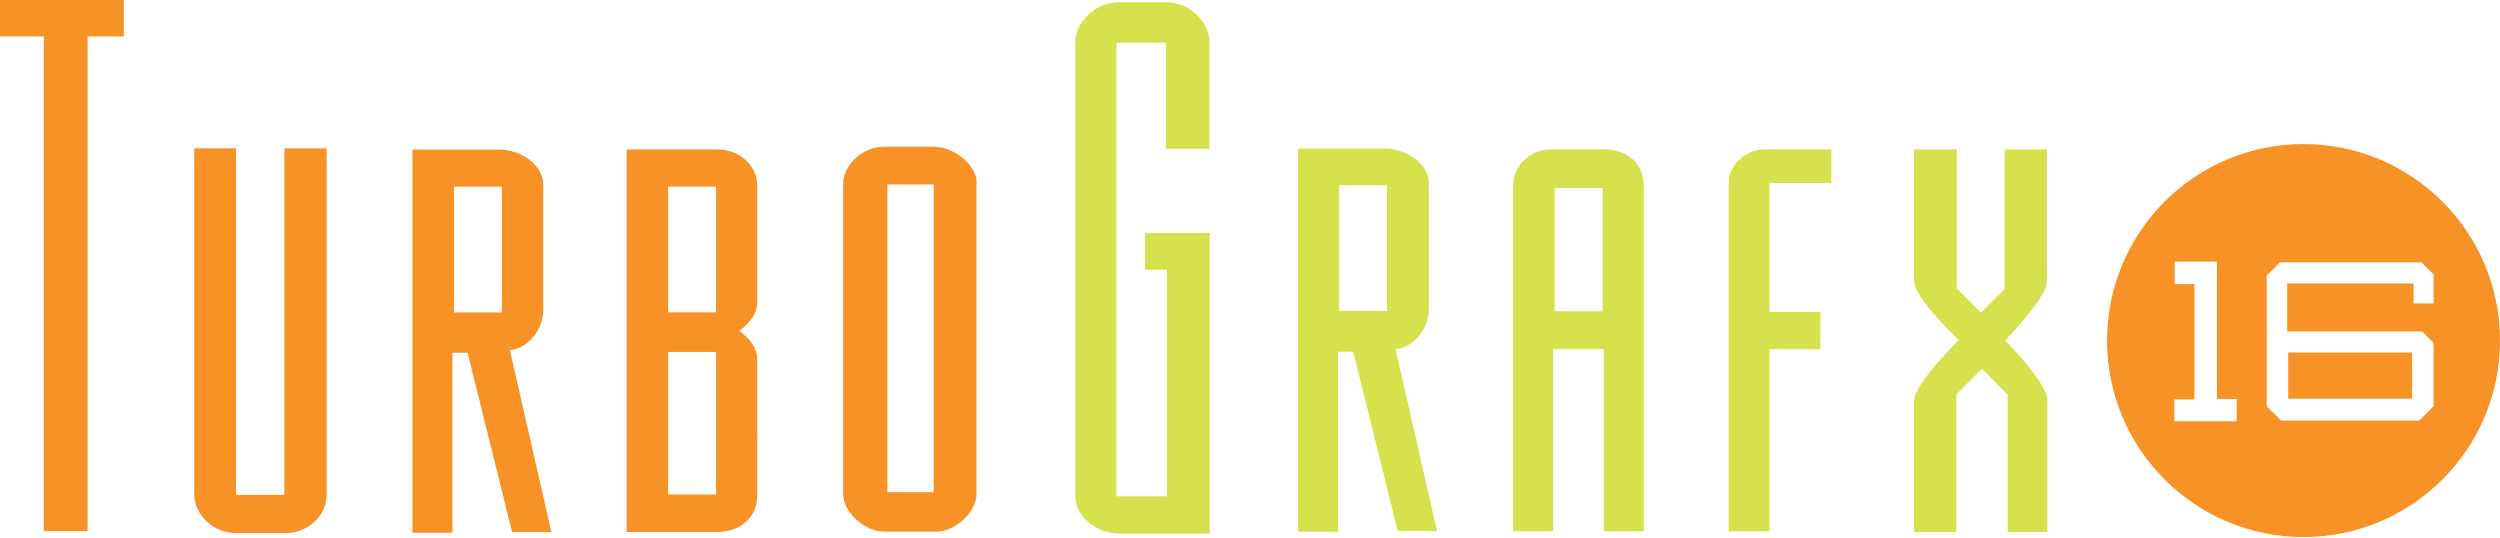
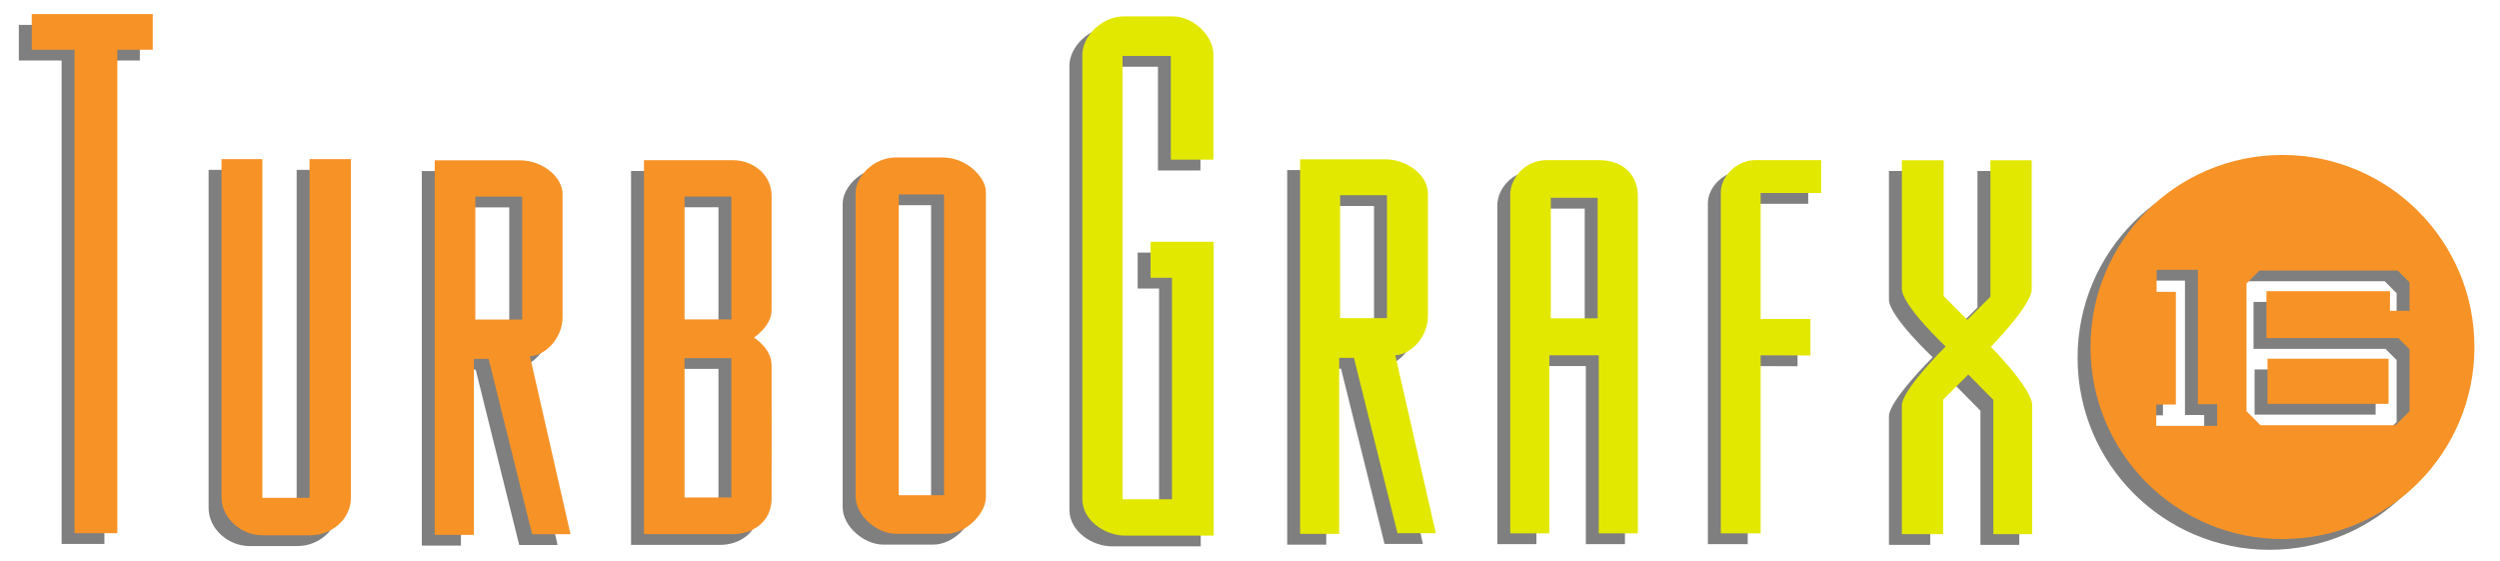
- <svg xmlns="http://www.w3.org/2000/svg" width="566.926" height="121.783" xml:space="preserve">
-   <path fill="#F79226" d="M0 0h28.081v8.264h-8.219v112.161H9.929V8.264H0zM53.519 112.216H64.48V33.634h9.587v78.582c0 5.085-4.622 8.688-9.36 8.688H53.519c-5.007 0-9.474-4.075-9.474-8.791V33.634h9.474v78.582z" />
-   <path fill="#D5E14D" d="M259.674 52.827h14.642v68.155h-20.632c-4.412 0-9.846-3.377-9.846-8.5V9.457c0-4.328 4.535-8.937 9.629-8.937h11.259c4.994 0 9.525 4.567 9.525 8.836v24.407h-9.868V9.696H253.17v102.862h11.472v-51.39h-4.968v-8.341zM401.255 79.154v41.31h-9.244V41.345c0-3.574 3.552-7.468 8.047-7.468h15.24v7.626h-14.043v29.232h11.56v8.458l-11.56-.039zM434.045 33.899h9.703v31.512l5.479 5.509 5.363-5.356V33.899h9.586v29.982c0 3.661-9.47 13.306-9.47 13.306s9.586 9.639 9.586 13.546v29.905h-9.017V89.504l-5.822-5.887-5.821 5.81v31.212h-9.587V90.805c0-3.668 10.155-13.694 10.155-13.694s-10.155-9.538-10.155-13.381V33.899z" />
-   <path fill="#F79226" d="M115.616 79.349c3.253 0 7.578-3.888 7.578-9.092V41.82c0-4.092-4.667-7.902-9.975-7.902H93.528v86.894h9.076V79.988h3.425l10.101 40.67h8.904l-9.418-41.309zm-1.796-8.497h-10.874V42.337h10.874v28.515z" />
-   <path fill="#D5E14D" d="M316.457 79.122c3.254 0 7.581-3.895 7.581-9.095V41.59c0-4.091-4.67-7.905-9.975-7.905h-19.69v86.9h9.069v-40.83h3.428l10.104 40.669h8.901l-9.418-41.302zm-1.928-8.594h-10.867V42.014h10.867v28.514z" />
-   <path fill="#F79226" d="M171.712 81.398c-.042-3.894-4.107-6.358-4.107-6.358s4.107-2.658 4.107-6.353V42.16c0-5.007-4.408-8.264-8.901-8.264h-20.719v86.743h20.719c4.195 0 8.901-2.62 8.901-8.261 0 0 .046-27.091 0-30.98zm-9.331 30.741H151.51V79.808h10.871v32.331zm0-41.307H151.51V42.318h10.871v28.514zM211.392 33.255H200.605c-5.437 0-9.396 4.648-9.396 8.183v70.447c0 4.554 5.072 8.682 9.354 8.682h11.728c4.58 0 9.16-4.729 9.16-8.5V41.199c0-3.176-4.325-7.944-10.059-7.944zm.342 78.359h-10.502V41.836h10.502v69.778z" />
-   <path fill="#D5E14D" d="M363.691 33.876h-11.979c-5.396 0-8.564 4.447-8.564 7.944v78.644h9.075v-41.31h11.469v41.31h9.076V42.295c-.001-5.188-3.591-8.419-9.077-8.419zm-.259 36.7h-10.867v-27.96h10.867v27.96z" />
+ <svg xmlns="http://www.w3.org/2000/svg" width="580px" height="130px" enable-background="new -7.371 -3.275 580 130" version="1.1" viewBox="-7.371 -3.275 580 130" xml:space="preserve">
+   <g opacity=".5">
+     <polygon points="-3 2.5 25.081 2.5 25.081 10.765 16.862 10.765 16.862 122.92 6.929 122.92 6.929 10.765 -3 10.765" />
+     <path d="m50.519 114.72h10.961v-78.582h9.587v78.582c0 5.085-4.622 8.688-9.36 8.688h-11.188c-5.007 0-9.474-4.075-9.474-8.791v-78.479h9.474v78.582z" />
+     <path d="m256.67 55.327h14.642v68.154h-20.632c-4.412 0-9.846-3.377-9.846-8.5v-103.02c0-4.328 4.535-8.937 9.629-8.937h11.259c4.994 0 9.525 4.566 9.525 8.836v24.406h-9.868v-24.066h-11.213v102.86h11.472v-51.39h-4.968v-8.34z" />
+     <path d="m398.26 81.654v41.31h-9.244v-79.119c0-3.574 3.552-7.468 8.047-7.468h15.24v7.626h-14.043v29.232h11.56v8.457l-11.56-0.038z" />
+     <path d="m431.04 36.399h9.703v31.512l5.479 5.509 5.363-5.356v-31.665h9.586v29.981c0 3.661-9.47 13.306-9.47 13.306s9.586 9.64 9.586 13.547v29.904h-9.017v-31.133l-5.822-5.887-5.821 5.81v31.213h-9.587v-29.834c0-3.669 10.155-13.695 10.155-13.695s-10.155-9.537-10.155-13.381v-29.831z" />
+     <path d="m112.62 81.849c3.253 0 7.578-3.888 7.578-9.092v-28.438c0-4.092-4.667-7.901-9.975-7.901h-19.691v86.894h9.076v-40.824h3.425l10.101 40.67h8.904l-9.418-41.309zm-1.796-8.496h-10.874v-28.516h10.874v28.516z" />
+     <path d="m313.46 81.622c3.254 0 7.581-3.895 7.581-9.096v-28.436c0-4.091-4.67-7.905-9.976-7.905h-19.689v86.9h9.068v-40.83h3.429l10.104 40.669h8.901l-9.418-41.302zm-1.928-8.594h-10.867v-28.513h10.867v28.513z" />
+     <path d="m168.71 83.897c-0.042-3.894-4.107-6.357-4.107-6.357s4.107-2.658 4.107-6.354v-26.526c0-5.007-4.408-8.265-8.901-8.265h-20.719v86.744h20.719c4.195 0 8.901-2.621 8.901-8.262 0 1e-3 0.046-27.09 0-30.98zm-9.331 30.743h-10.871v-32.332h10.871v32.332zm0-41.308h-10.871v-28.515h10.871v28.515z" />
+     <path d="m208.39 35.755h-10.787c-5.437 0-9.396 4.648-9.396 8.184v70.446c0 4.554 5.072 8.683 9.354 8.683h11.728c4.58 0 9.16-4.729 9.16-8.5v-70.869c0-3.177-4.325-7.944-10.059-7.944zm0.342 78.359h-10.502v-69.778h10.502v69.778z" />
+     <path d="m360.69 36.376h-11.979c-5.396 0-8.563 4.447-8.563 7.943v78.645h9.074v-41.31h11.47v41.31h9.075v-78.169c-1e-3 -5.189-3.591-8.419-9.077-8.419zm-0.259 36.7h-10.867v-27.96h10.867v27.96z" />
+     <rect x="515.9" y="82.442" width="28.094" height="10.479" />
+     <path d="m519.37 35.173c-24.607 0-44.551 19.946-44.551 44.553s19.942 44.558 44.551 44.558c24.606 0 44.557-19.949 44.557-44.558-1e-3 -24.606-19.95-44.553-44.557-44.553zm-15.163 62.86h-14.128v-4.949h4.554v-26.146h-4.47v-5.113h9.58v31.175h4.464v5.033zm44.66-26.709h-4.541v-4.548h-28.67v10.88h30.617l2.594 2.601v14.374l-3.247 3.247h-31.341l-3.248-3.247v-29.64l3.008-3.006h32.072l2.756 2.76v6.579z" />
+   </g>
+   <polygon points="0 0 28.081 0 28.081 8.264 19.862 8.264 19.862 120.42 9.929 120.42 9.929 8.264 0 8.264" fill="#F79226" />
+   <path d="m53.519 112.22h10.961v-78.582h9.587v78.582c0 5.085-4.622 8.688-9.36 8.688h-11.188c-5.007 0-9.474-4.075-9.474-8.791v-78.479h9.474v78.582z" fill="#F79226" />
+   <path d="m259.67 52.827h14.642v68.154h-20.632c-4.412 0-9.846-3.377-9.846-8.5v-103.02c0-4.328 4.535-8.937 9.629-8.937h11.259c4.994 0 9.525 4.567 9.525 8.836v24.407h-9.868v-24.067h-11.213v102.86h11.472v-51.39h-4.968v-8.34z" fill="#E3E800" />
+   <path d="m401.26 79.154v41.31h-9.244v-79.119c0-3.574 3.552-7.468 8.047-7.468h15.24v7.626h-14.043v29.232h11.56v8.457l-11.56-0.038z" fill="#E3E800" />
+   <path d="m434.04 33.899h9.703v31.512l5.479 5.509 5.363-5.356v-31.665h9.586v29.982c0 3.661-9.47 13.306-9.47 13.306s9.586 9.64 9.586 13.547v29.904h-9.017v-31.134l-5.822-5.887-5.821 5.81v31.213h-9.587v-29.834c0-3.669 10.155-13.695 10.155-13.695s-10.155-9.537-10.155-13.381v-29.831z" fill="#E3E800" />
+   <path d="m115.62 79.349c3.253 0 7.578-3.888 7.578-9.092v-28.437c0-4.092-4.667-7.902-9.975-7.902h-19.691v86.894h9.076v-40.824h3.425l10.101 40.67h8.904l-9.418-41.309zm-1.796-8.496h-10.874v-28.516h10.874v28.516z" fill="#F79226" />
+   <path d="m316.46 79.122c3.254 0 7.581-3.895 7.581-9.096v-28.436c0-4.091-4.67-7.905-9.976-7.905h-19.689v86.9h9.068v-40.83h3.429l10.104 40.669h8.901l-9.418-41.302zm-1.928-8.594h-10.867v-28.514h10.867v28.514z" fill="#E3E800" />
+   <path d="m171.71 81.397c-0.042-3.894-4.107-6.357-4.107-6.357s4.107-2.658 4.107-6.354v-26.526c0-5.007-4.408-8.264-8.901-8.264h-20.719v86.744h20.719c4.195 0 8.901-2.621 8.901-8.262 0 0 0.046-27.091 0-30.981zm-9.331 30.743h-10.871v-32.332h10.871v32.332zm0-41.308h-10.871v-28.514h10.871v28.514z" fill="#F79226" />
+   <path d="m211.39 33.255h-10.787c-5.437 0-9.396 4.648-9.396 8.183v70.447c0 4.554 5.072 8.683 9.354 8.683h11.728c4.58 0 9.16-4.729 9.16-8.5v-70.869c0-3.176-4.325-7.944-10.059-7.944zm0.342 78.359h-10.502v-69.778h10.502v69.778z" fill="#F79226" />
+   <path d="m363.69 33.876h-11.979c-5.396 0-8.563 4.447-8.563 7.944v78.644h9.074v-41.31h11.47v41.31h9.075v-78.169c-1e-3 -5.188-3.591-8.419-9.077-8.419zm-0.259 36.7h-10.867v-27.96h10.867v27.96z" fill="#E3E800" />
  <g fill="#F79226">
-     <path d="M518.902 79.943h28.094v10.479h-28.094z" />
-     <path d="M522.37 32.673c-24.607 0-44.551 19.946-44.551 44.553 0 24.607 19.943 44.557 44.551 44.557 24.606 0 44.557-19.949 44.557-44.557-.001-24.606-19.951-44.553-44.557-44.553zm-15.163 62.86h-14.128v-4.949h4.554V64.438h-4.47v-5.113h9.58V90.5h4.464v5.033zm44.66-26.709h-4.541v-4.548h-28.67v10.88h30.617l2.594 2.601v14.374l-3.247 3.247h-31.341l-3.248-3.247v-29.64l3.008-3.005h32.072l2.756 2.759v6.579z" />
+     <rect x="518.9" y="79.942" width="28.094" height="10.479" />
+     <path d="m522.37 32.673c-24.607 0-44.551 19.946-44.551 44.553s19.942 44.558 44.551 44.558c24.606 0 44.557-19.949 44.557-44.558-1e-3 -24.606-19.95-44.553-44.557-44.553zm-15.163 62.86h-14.128v-4.949h4.554v-26.146h-4.47v-5.113h9.58v31.175h4.464v5.033zm44.66-26.709h-4.541v-4.548h-28.67v10.88h30.617l2.594 2.601v14.374l-3.247 3.247h-31.341l-3.248-3.247v-29.64l3.008-3.005h32.072l2.756 2.759v6.579z" />
  </g>
</svg>
